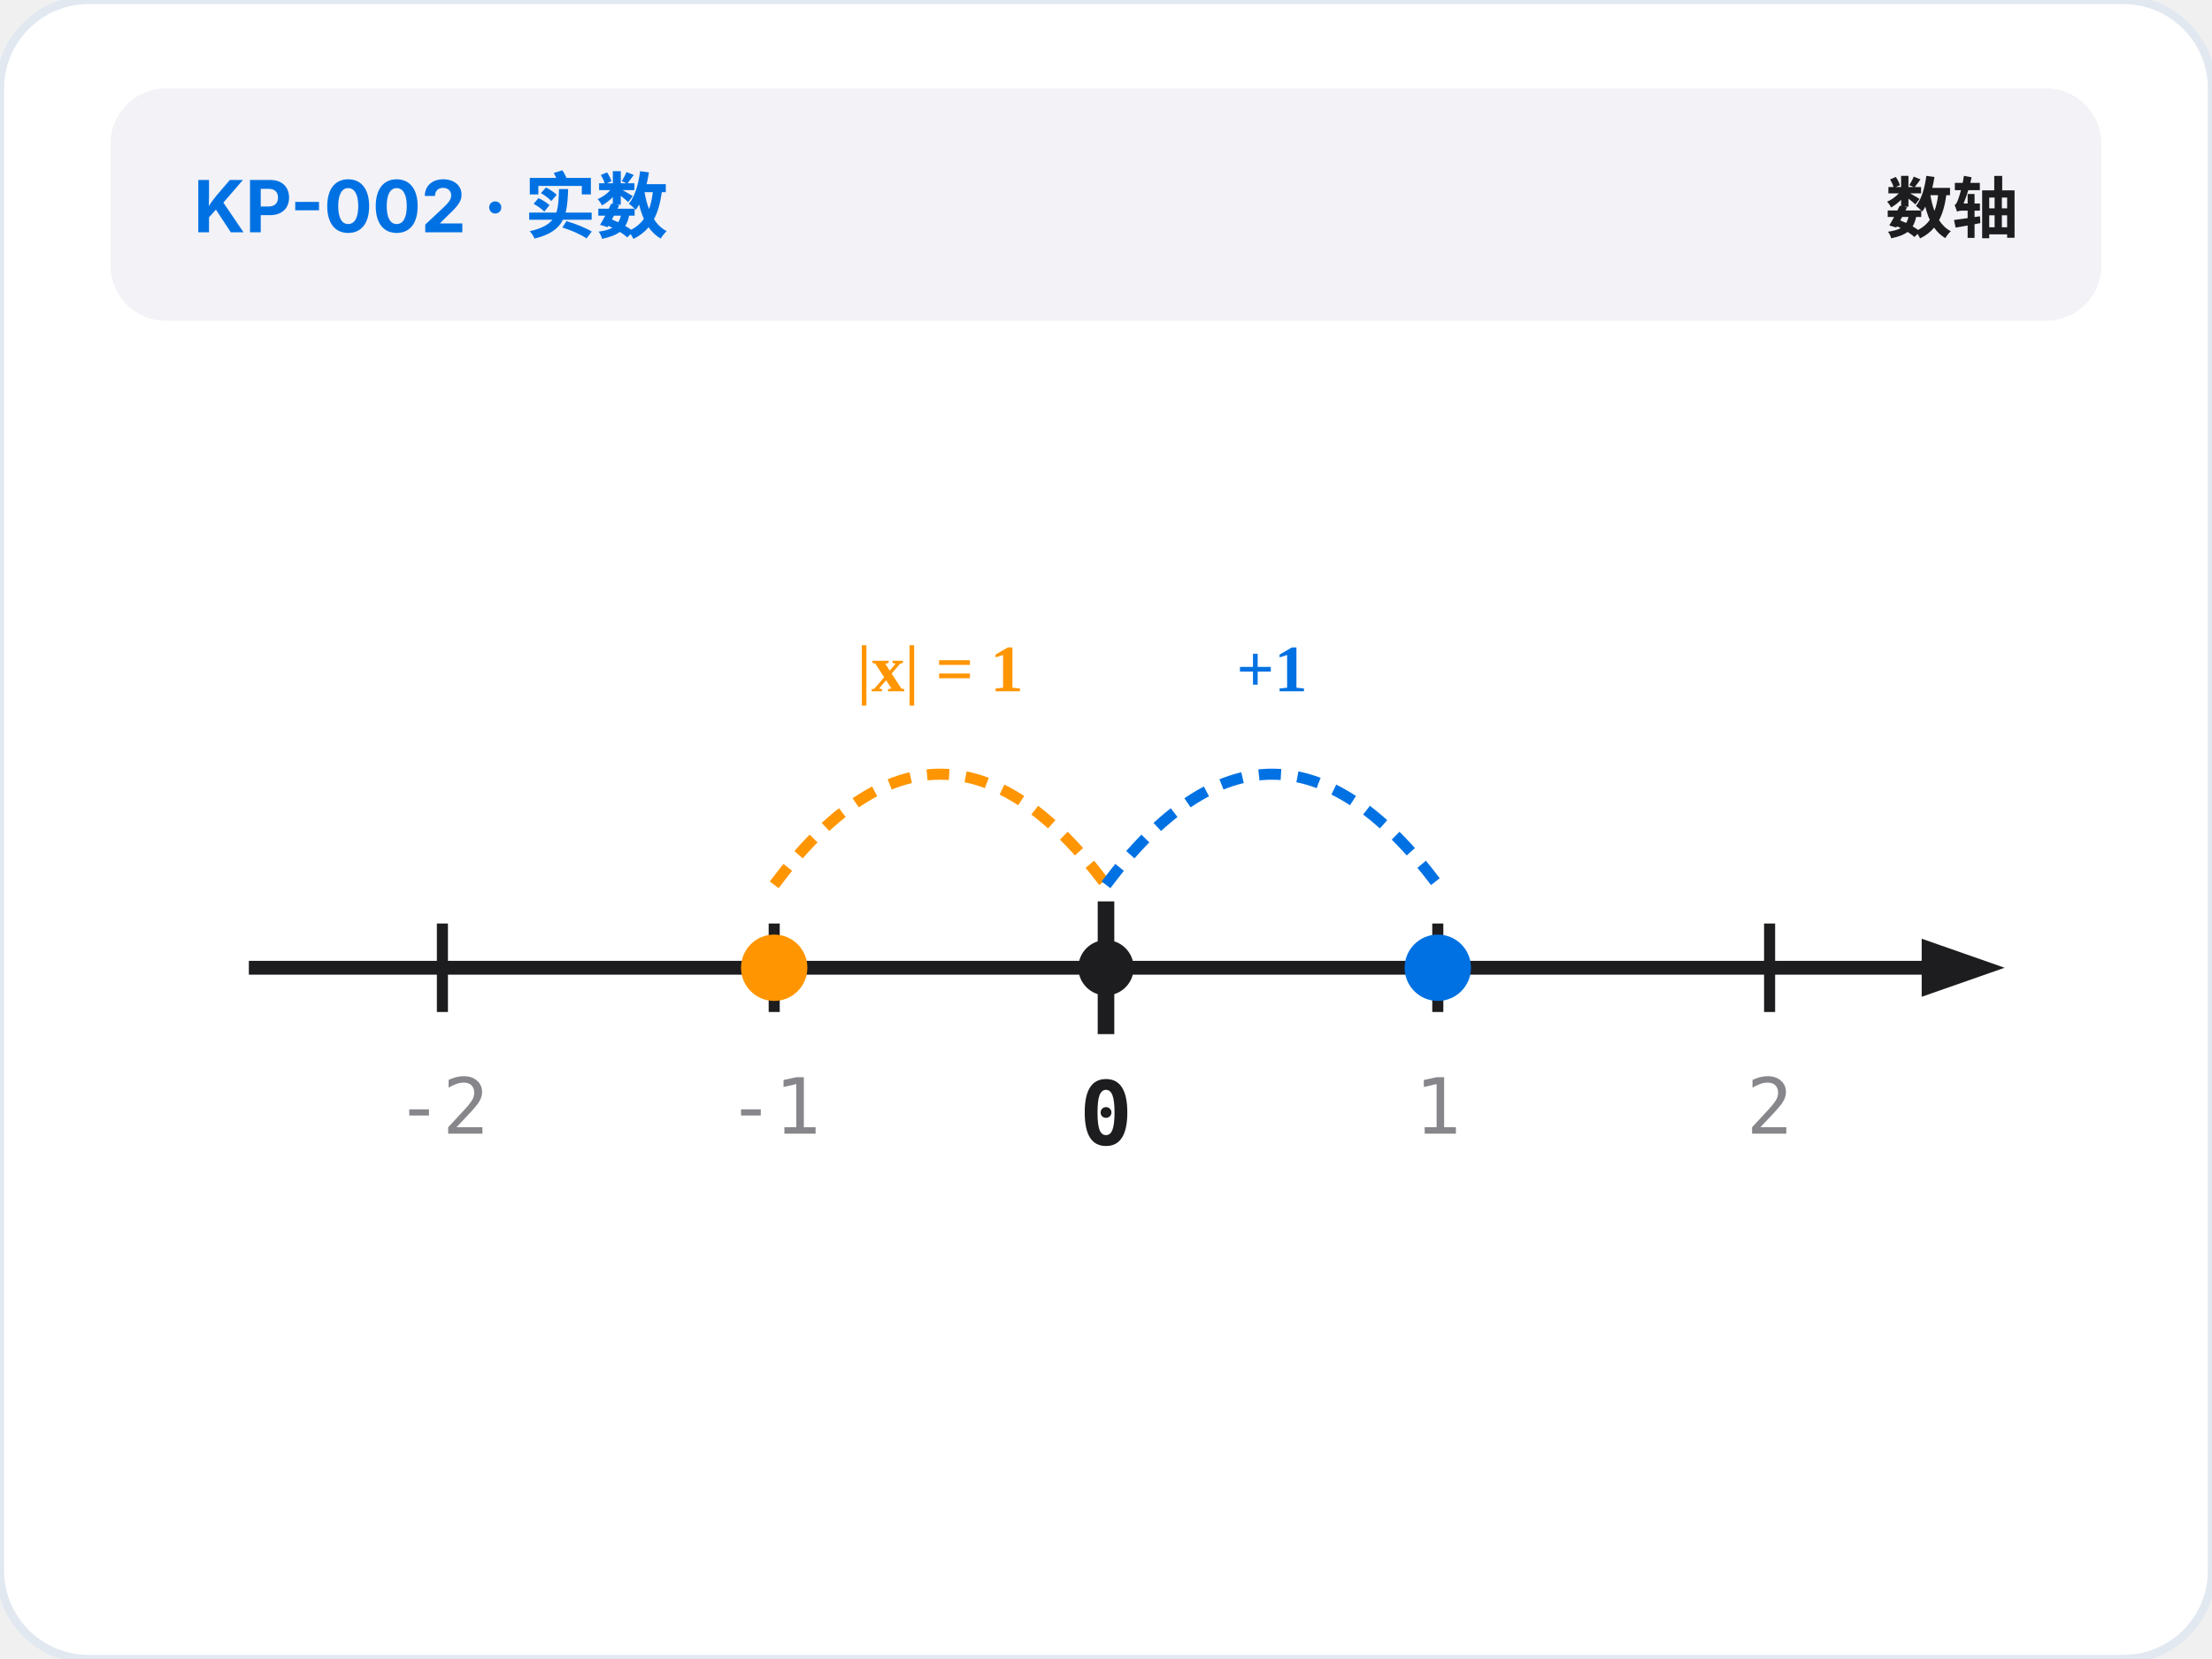
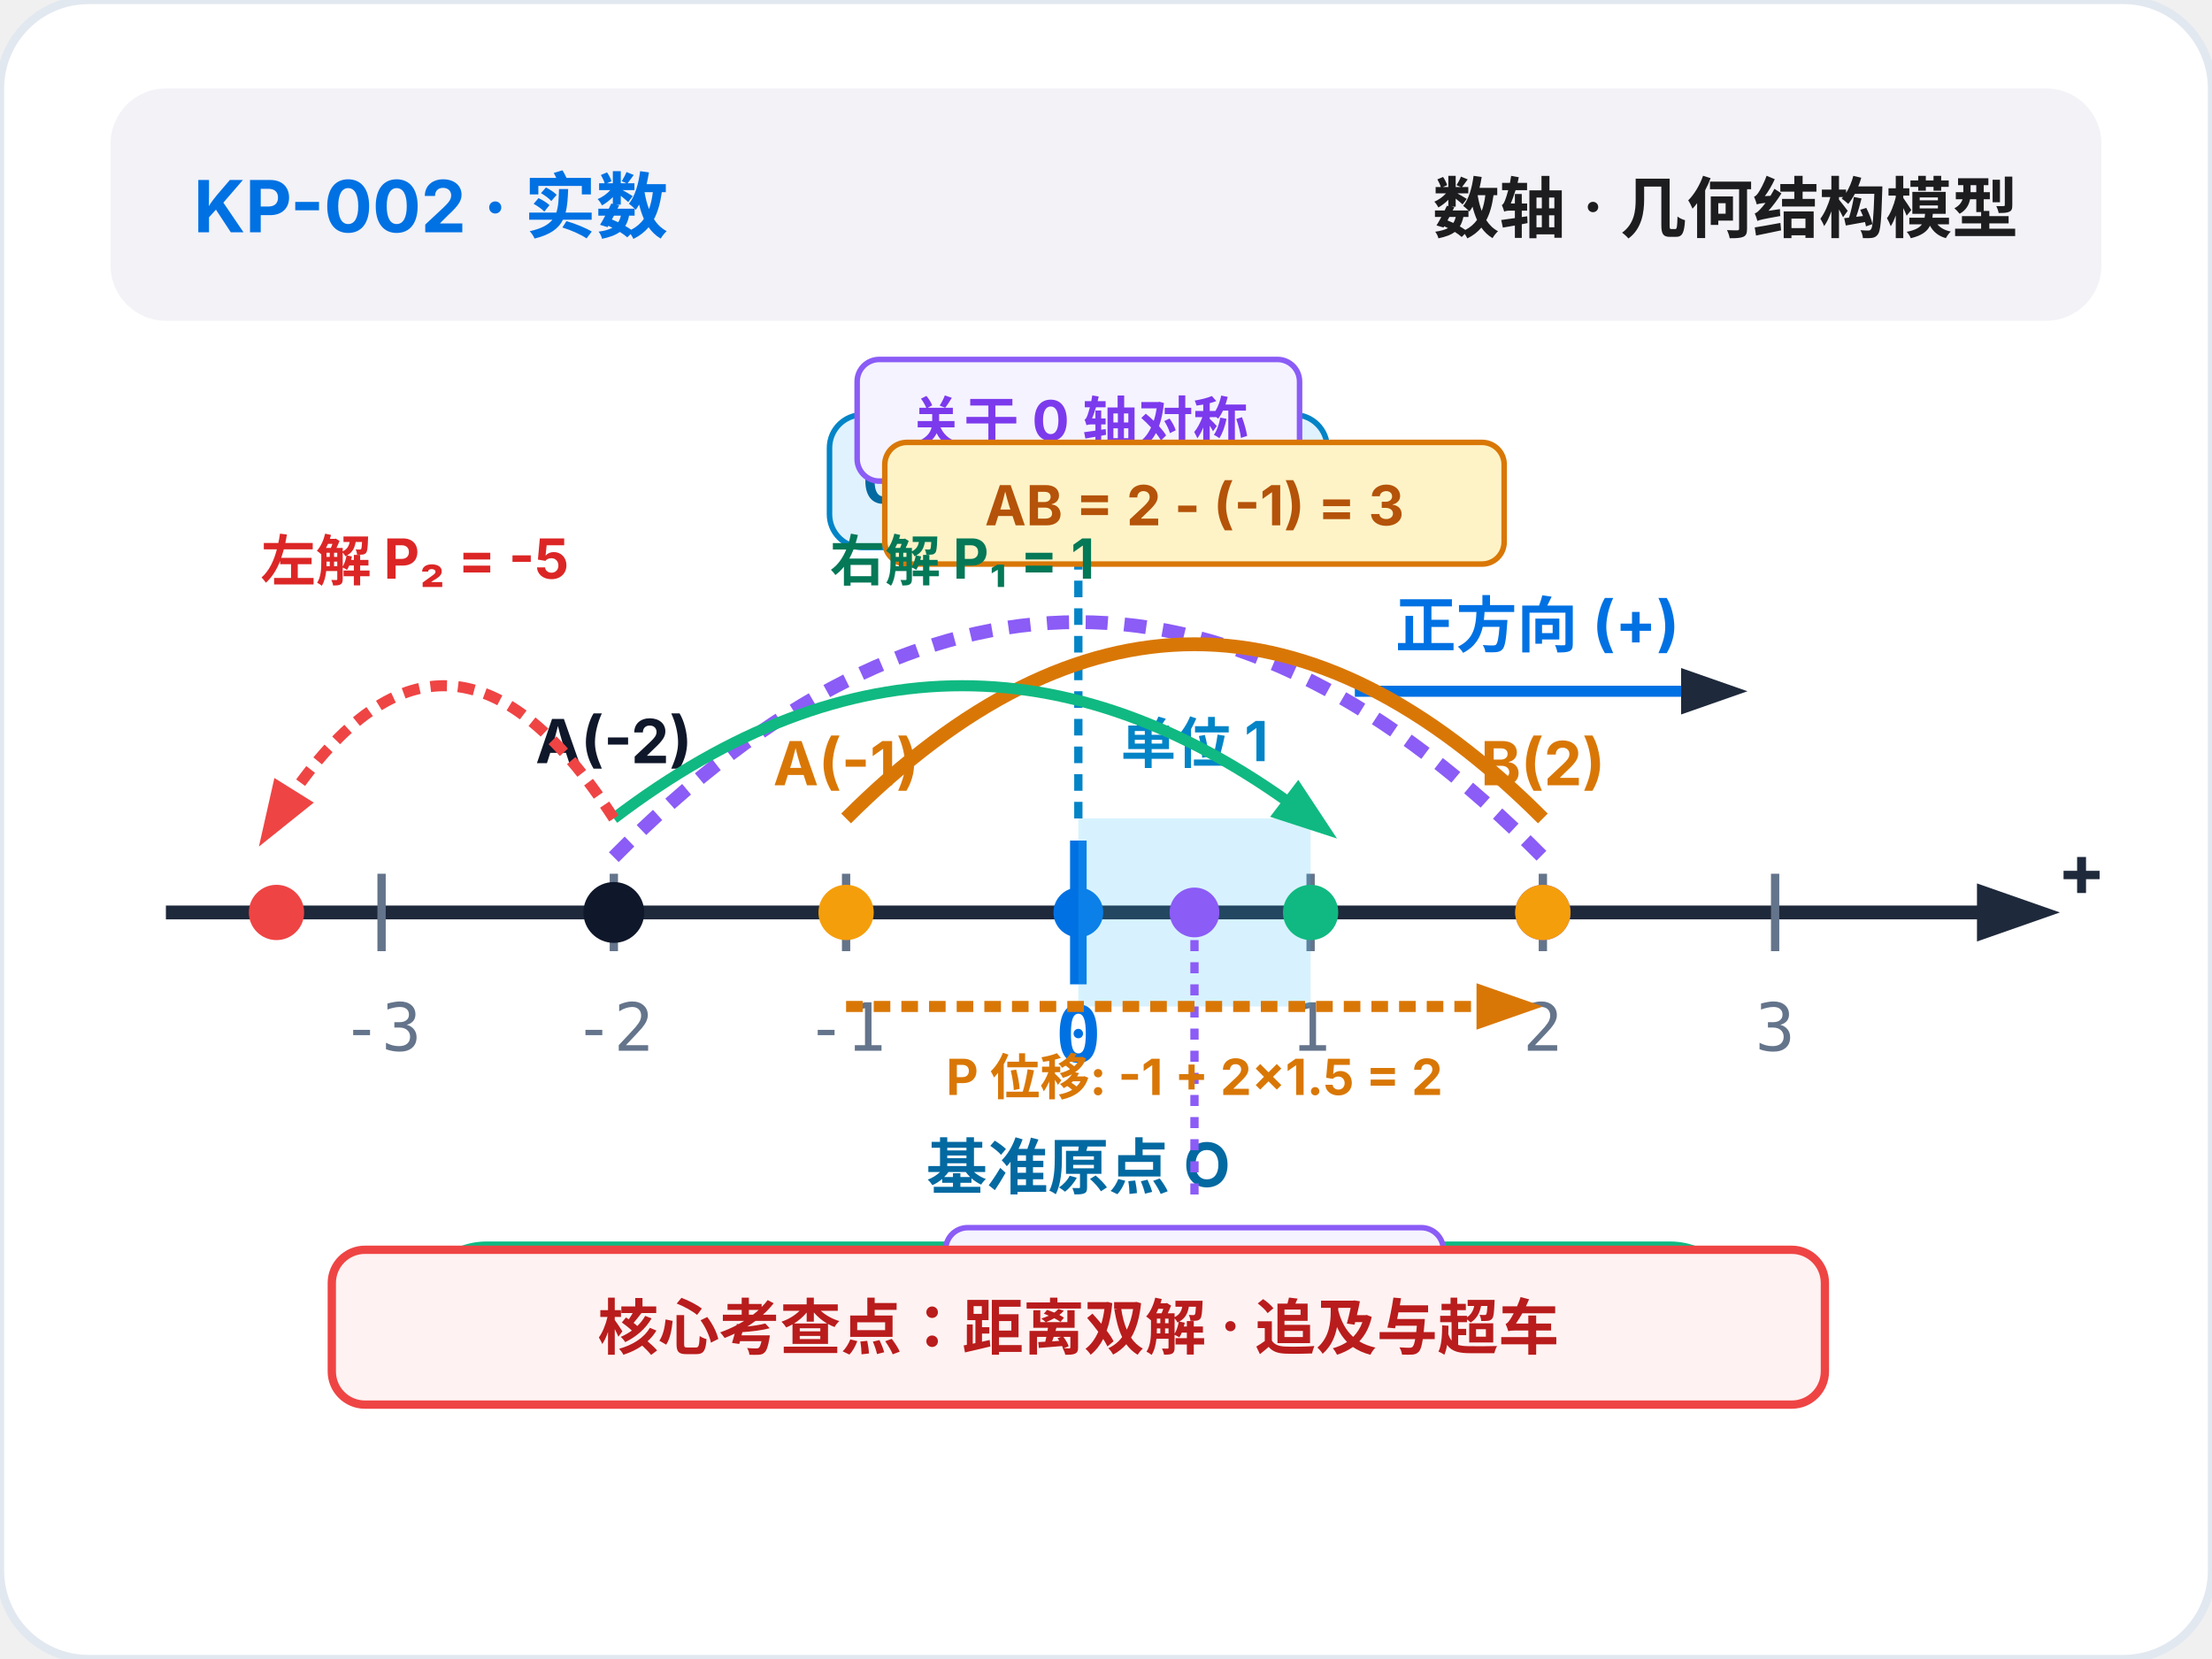
<svg xmlns="http://www.w3.org/2000/svg" viewBox="0 0 400 300" preserveAspectRatio="xMidYMid meet" width="100%" height="100%">
  <rect width="400" height="300" rx="16" fill="#ffffff" stroke="#e2e8f0" stroke-width="1.5" />
  <rect x="20" y="16" width="360" height="42" rx="10" fill="#f2f2f7" />
  <text x="35" y="42" font-family="-apple-system, sans-serif" font-size="13" font-weight="700" fill="#0071e3">KP-002 · 实数</text>
-   <text x="365" y="42" text-anchor="end" font-family="-apple-system, sans-serif" font-size="12" font-weight="600" fill="#1d1d1f">数轴</text>
+   <text x="365" y="42" text-anchor="end" font-family="-apple-system, sans-serif" font-size="12" font-weight="600" fill="#1d1d1f">数轴 · 几何结构模型</text>
  <defs>
    <marker id="arrow" viewBox="0 0 10 10" refX="5" refY="5" markerWidth="6" markerHeight="6" orient="auto-start-reverse">
-       <path class="layer-stage-1" d="M 0 1.5 L 10 5 L 0 8.5 z" fill="#1d1d1f" />
+       <path d="M 0 1.5 L 10 5 L 0 8.5 z" fill="#1e293b" />
+     </marker>
+     <marker id="arr-red" viewBox="0 0 10 10" refX="5" refY="5" markerWidth="6" markerHeight="6" orient="auto-start-reverse">
+       <path d="M 0 1.5 L 10 5 L 0 8.5 z" fill="#ef4444" />
+     </marker>
+     <marker id="arr-green" viewBox="0 0 10 10" refX="5" refY="5" markerWidth="6" markerHeight="6" orient="auto-start-reverse">
+       <path d="M 0 1.5 L 10 5 L 0 8.5 z" fill="#10b981" />
+     </marker>
+     <marker id="arr-amber" viewBox="0 0 10 10" refX="5" refY="5" markerWidth="6" markerHeight="6" orient="auto-start-reverse">
+       <path d="M 0 1.5 L 10 5 L 0 8.5 z" fill="#d97706" />
    </marker>
  </defs>
-   <line class="layer-stage-1" x1="45" y1="175" x2="355" y2="175" stroke="#1d1d1f" stroke-width="2.5" marker-end="url(#arrow)" />
-   <line class="layer-stage-1" x1="80" y1="167" x2="80" y2="183" stroke="#1d1d1f" stroke-width="2" />
-   <line class="layer-stage-1" x1="140" y1="167" x2="140" y2="183" stroke="#1d1d1f" stroke-width="2" />
-   <line class="layer-stage-1" x1="200" y1="163" x2="200" y2="187" stroke="#1d1d1f" stroke-width="3" />
-   <line class="layer-stage-1" x1="260" y1="167" x2="260" y2="183" stroke="#1d1d1f" stroke-width="2" />
-   <line class="layer-stage-1" x1="320" y1="167" x2="320" y2="183" stroke="#1d1d1f" stroke-width="2" />
-   <text class="layer-stage-4" x="80" y="205" text-anchor="middle" font-family="monospace" font-size="14" fill="#86868b">-2</text>
-   <text class="layer-stage-4" x="140" y="205" text-anchor="middle" font-family="monospace" font-size="14" fill="#86868b">-1</text>
-   <text class="layer-stage-4" x="200" y="207" text-anchor="middle" font-family="monospace" font-size="16" font-weight="bold" fill="#1d1d1f">0</text>
-   <text class="layer-stage-4" x="260" y="205" text-anchor="middle" font-family="monospace" font-size="14" fill="#86868b">1</text>
-   <text class="layer-stage-4" x="320" y="205" text-anchor="middle" font-family="monospace" font-size="14" fill="#86868b">2</text>
-   <circle class="layer-stage-2" cx="200" cy="175" r="5" fill="#1d1d1f" />
-   <circle class="layer-stage-1" cx="260" cy="175" r="6" fill="#0071e3" />
-   <circle class="layer-stage-2" cx="140" cy="175" r="6" fill="#ff9500" />
-   <path class="layer-stage-4" d="M 140 160 Q 170 120 200 160" fill="none" stroke="#ff9500" stroke-width="2" stroke-dasharray="4,3" />
-   <path class="layer-stage-4" d="M 200 160 Q 230 120 260 160" fill="none" stroke="#0071e3" stroke-width="2" stroke-dasharray="4,3" />
-   <text class="layer-stage-3 formal-labels" x="170" y="125" text-anchor="middle" font-size="12" font-weight="600" fill="#ff9500">|x| = 1</text>
-   <text class="layer-stage-3 formal-labels" x="230" y="125" text-anchor="middle" font-size="12" font-weight="600" fill="#0071e3">+1</text>
+   <line x1="30" y1="165" x2="365" y2="165" stroke="#1e293b" stroke-width="2.5" marker-end="url(#arrow)" />
+   <text x="372" y="162" font-family="-apple-system, sans-serif" font-size="13" font-weight="bold" fill="#1e293b">+</text>
+   <g stroke="#64748b" stroke-width="1.5">
+     <line x1="69" y1="158" x2="69" y2="172" />
+     <line x1="111" y1="158" x2="111" y2="172" />
+     <line x1="153" y1="158" x2="153" y2="172" />
+     <line x1="195" y1="152" x2="195" y2="178" stroke="#0071e3" stroke-width="3" />
+     <line x1="237" y1="158" x2="237" y2="172" />
+     <line x1="279" y1="158" x2="279" y2="172" />
+     <line x1="321" y1="158" x2="321" y2="172" />
+   </g>
+   <text x="69" y="190" text-anchor="middle" font-size="12" font-family="monospace" fill="#64748b">-3</text>
+   <text x="111" y="190" text-anchor="middle" font-size="12" font-family="monospace" fill="#64748b">-2</text>
+   <text x="153" y="190" text-anchor="middle" font-size="12" font-family="monospace" fill="#64748b">-1</text>
+   <circle cx="195" cy="165" r="4.5" fill="#0071e3" />
+   <text x="195" y="192" text-anchor="middle" font-size="14" font-weight="bold" font-family="monospace" fill="#0071e3">0</text>
+   <text x="237" y="190" text-anchor="middle" font-size="12" font-family="monospace" fill="#64748b">1</text>
+   <text x="279" y="190" text-anchor="middle" font-size="12" font-family="monospace" fill="#64748b">2</text>
+   <text x="321" y="190" text-anchor="middle" font-size="12" font-family="monospace" fill="#64748b">3</text>
+   <g class="layer-stage-1">
+     <rect x="150" y="75" width="90" height="24" rx="6" fill="#e0f2fe" stroke="#0284c7" stroke-width="1" />
+     <text x="195" y="91" text-anchor="middle" font-family="-apple-system, sans-serif" font-size="11" font-weight="bold" fill="#0369a1">0℃ 冰水混合点</text>
+     <path d="M 195 100 L 195 148" stroke="#0284c7" stroke-width="1.5" stroke-dasharray="3,2" />
+     <path d="M 245 125 L 310 125" stroke="#0071e3" stroke-width="2" marker-end="url(#arrow)" />
+     <text x="278" y="117" text-anchor="middle" font-family="-apple-system, sans-serif" font-size="11" font-weight="bold" fill="#0071e3">正方向 (+)</text>
+     <text x="195" y="215" text-anchor="middle" font-family="-apple-system, sans-serif" font-size="11" font-weight="bold" fill="#0369a1">基准原点 O</text>
+   </g>
+   <g class="layer-stage-2">
+     <path d="M 111 155 Q 195 70 279 155" fill="none" stroke="#8b5cf6" stroke-width="2.5" stroke-dasharray="4,3" />
+     <circle cx="111" cy="165" r="5" fill="#8b5cf6" />
+     <circle cx="279" cy="165" r="5" fill="#8b5cf6" />
+     <rect x="155" y="65" width="80" height="22" rx="4" fill="#f5f3ff" stroke="#8b5cf6" stroke-width="1" />
+     <text x="195" y="80" text-anchor="middle" font-family="-apple-system, sans-serif" font-size="10" font-weight="bold" fill="#7c3aed">关于 0 轴对称</text>
+     <rect x="195" y="148" width="42" height="34" fill="#38bdf8" opacity="0.2" />
+     <text x="216" y="138" text-anchor="middle" font-family="-apple-system, sans-serif" font-size="10" font-weight="bold" fill="#0284c7">单位 1</text>
+     <rect x="75" y="225" width="240" height="26" rx="13" fill="#ecfdf5" stroke="#10b981" stroke-width="1" />
+     <text x="195" y="242" text-anchor="middle" font-family="-apple-system, sans-serif" font-size="11" font-weight="bold" fill="#047857">右侧点永远大于左侧点 (2 &gt; -2)</text>
+   </g>
+   <g class="layer-stage-3 formal-labels">
+     <circle cx="153" cy="165" r="5" fill="#f59e0b" />
+     <text x="153" y="142" text-anchor="middle" font-family="-apple-system, sans-serif" font-size="11" font-weight="bold" fill="#d97706">A(-1)</text>
+     <circle cx="279" cy="165" r="5" fill="#f59e0b" />
+     <text x="279" y="142" text-anchor="middle" font-family="-apple-system, sans-serif" font-size="11" font-weight="bold" fill="#d97706">B(2)</text>
+     <path d="M 153 148 Q 216 85 279 148" fill="none" stroke="#d97706" stroke-width="2.5" />
+     <rect x="160" y="80" width="112" height="22" rx="4" fill="#fef3c7" stroke="#d97706" stroke-width="1" />
+     <text x="216" y="95" text-anchor="middle" font-family="-apple-system, sans-serif" font-size="10" font-weight="bold" fill="#b45309">AB = 2 - (-1) = 3</text>
+     <circle cx="216" cy="165" r="4.5" fill="#8b5cf6" />
+     <line x1="216" y1="170" x2="216" y2="218" stroke="#8b5cf6" stroke-width="1.5" stroke-dasharray="2,2" />
+     <rect x="171" y="222" width="90" height="22" rx="4" fill="#f5f3ff" stroke="#8b5cf6" stroke-width="1" />
+     <text x="216" y="237" text-anchor="middle" font-family="-apple-system, sans-serif" font-size="10" font-weight="bold" fill="#7c3aed">中点 M = 0.5</text>
+     <path d="M 153 182 L 273 182" stroke="#d97706" stroke-width="2" stroke-dasharray="3,2" marker-end="url(#arr-amber)" />
+     <text x="216" y="198" text-anchor="middle" font-family="-apple-system, sans-serif" font-size="9" font-weight="bold" fill="#d97706">P 位移: -1 + 2×1.5 = 2</text>
+   </g>
+   <g class="layer-stage-4">
+     <circle cx="111" cy="165" r="5.5" fill="#0f172a" />
+     <text x="111" y="138" text-anchor="middle" font-family="-apple-system, sans-serif" font-size="11" font-weight="bold" fill="#0f172a">A(-2)</text>
+     <circle cx="237" cy="165" r="5" fill="#10b981" />
+     <path d="M 111 148 Q 174 100 237 148" fill="none" stroke="#10b981" stroke-width="2" marker-end="url(#arr-green)" />
+     <text x="174" y="105" text-anchor="middle" font-family="-apple-system, sans-serif" font-size="10" font-weight="bold" fill="#047857">右解 P₁ = 1</text>
+     <circle cx="50" cy="165" r="5" fill="#ef4444" />
+     <path d="M 111 148 Q 80 100 50 148" fill="none" stroke="#ef4444" stroke-width="2" stroke-dasharray="3,2" marker-end="url(#arr-red)" />
+     <text x="75" y="105" text-anchor="middle" font-family="-apple-system, sans-serif" font-size="10" font-weight="bold" fill="#dc2626">左解 P₂ = -5</text>
+     <rect x="60" y="226" width="270" height="28" rx="6" fill="#fef2f2" stroke="#ef4444" stroke-width="1.5" />
+     <text x="195" y="244" text-anchor="middle" font-family="-apple-system, sans-serif" font-size="11" font-weight="bold" fill="#b91c1c">核心考查点：距离双解 · 追及与超车</text>
+   </g>
</svg>
